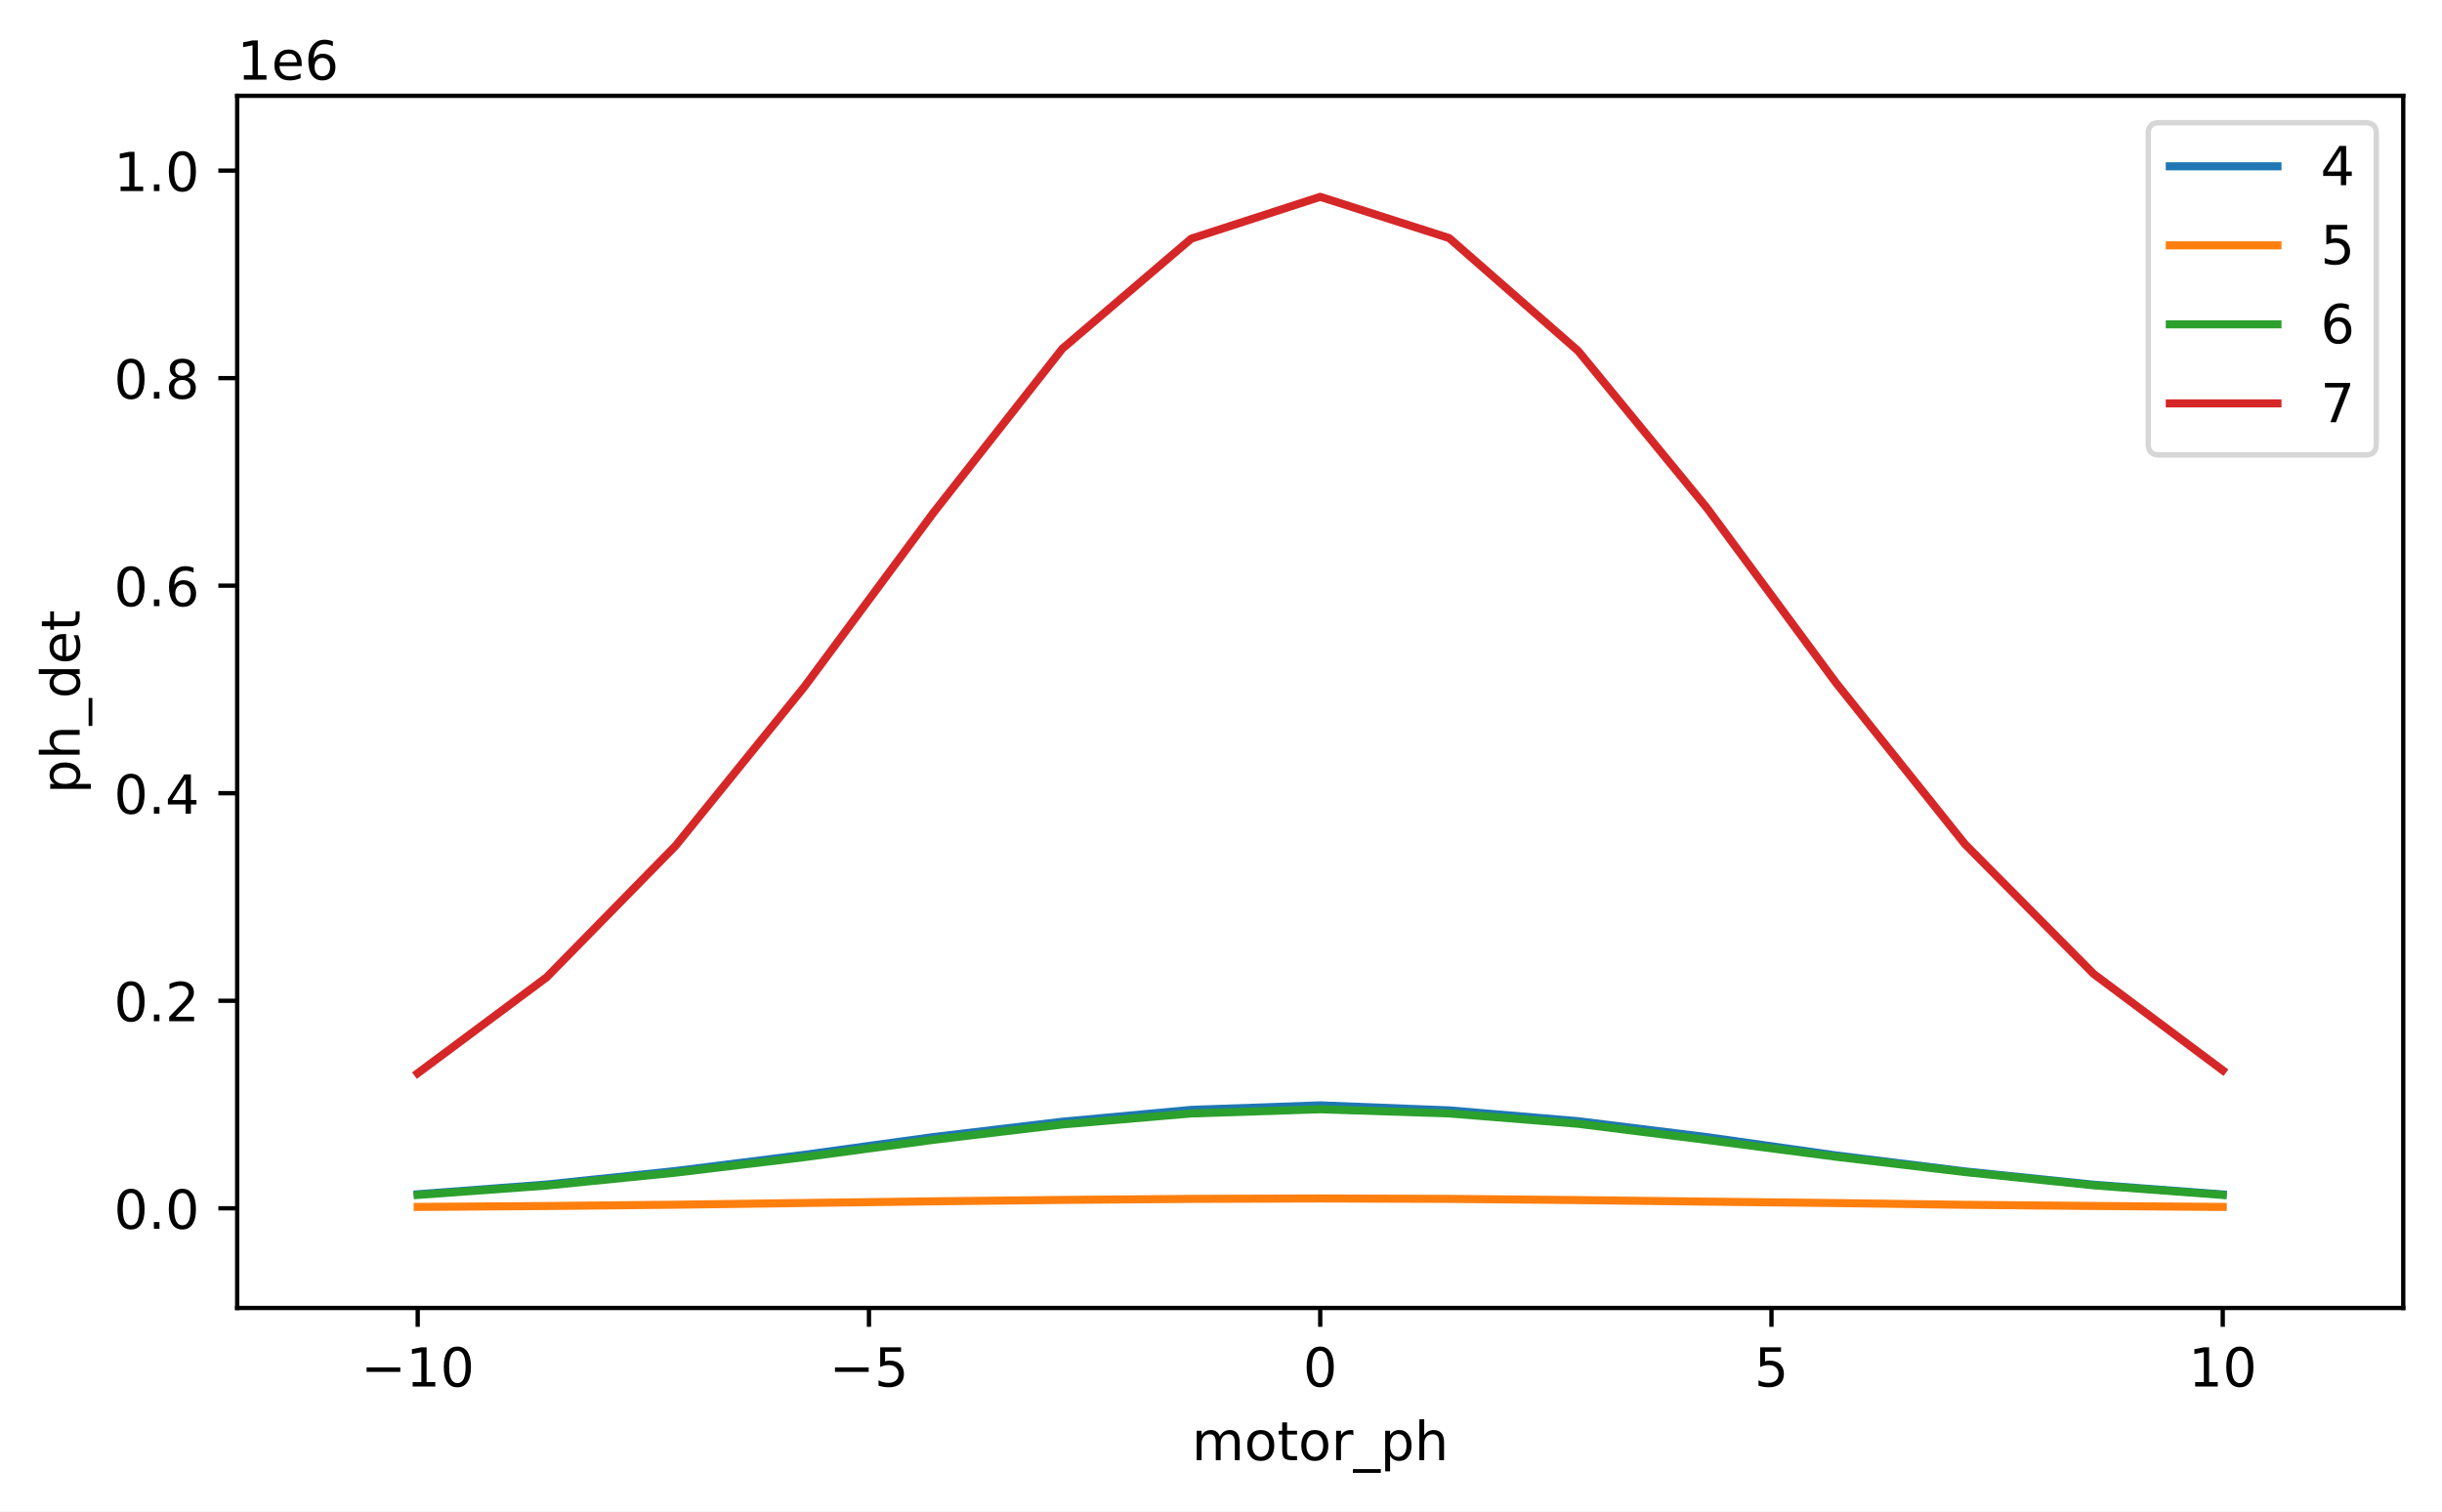
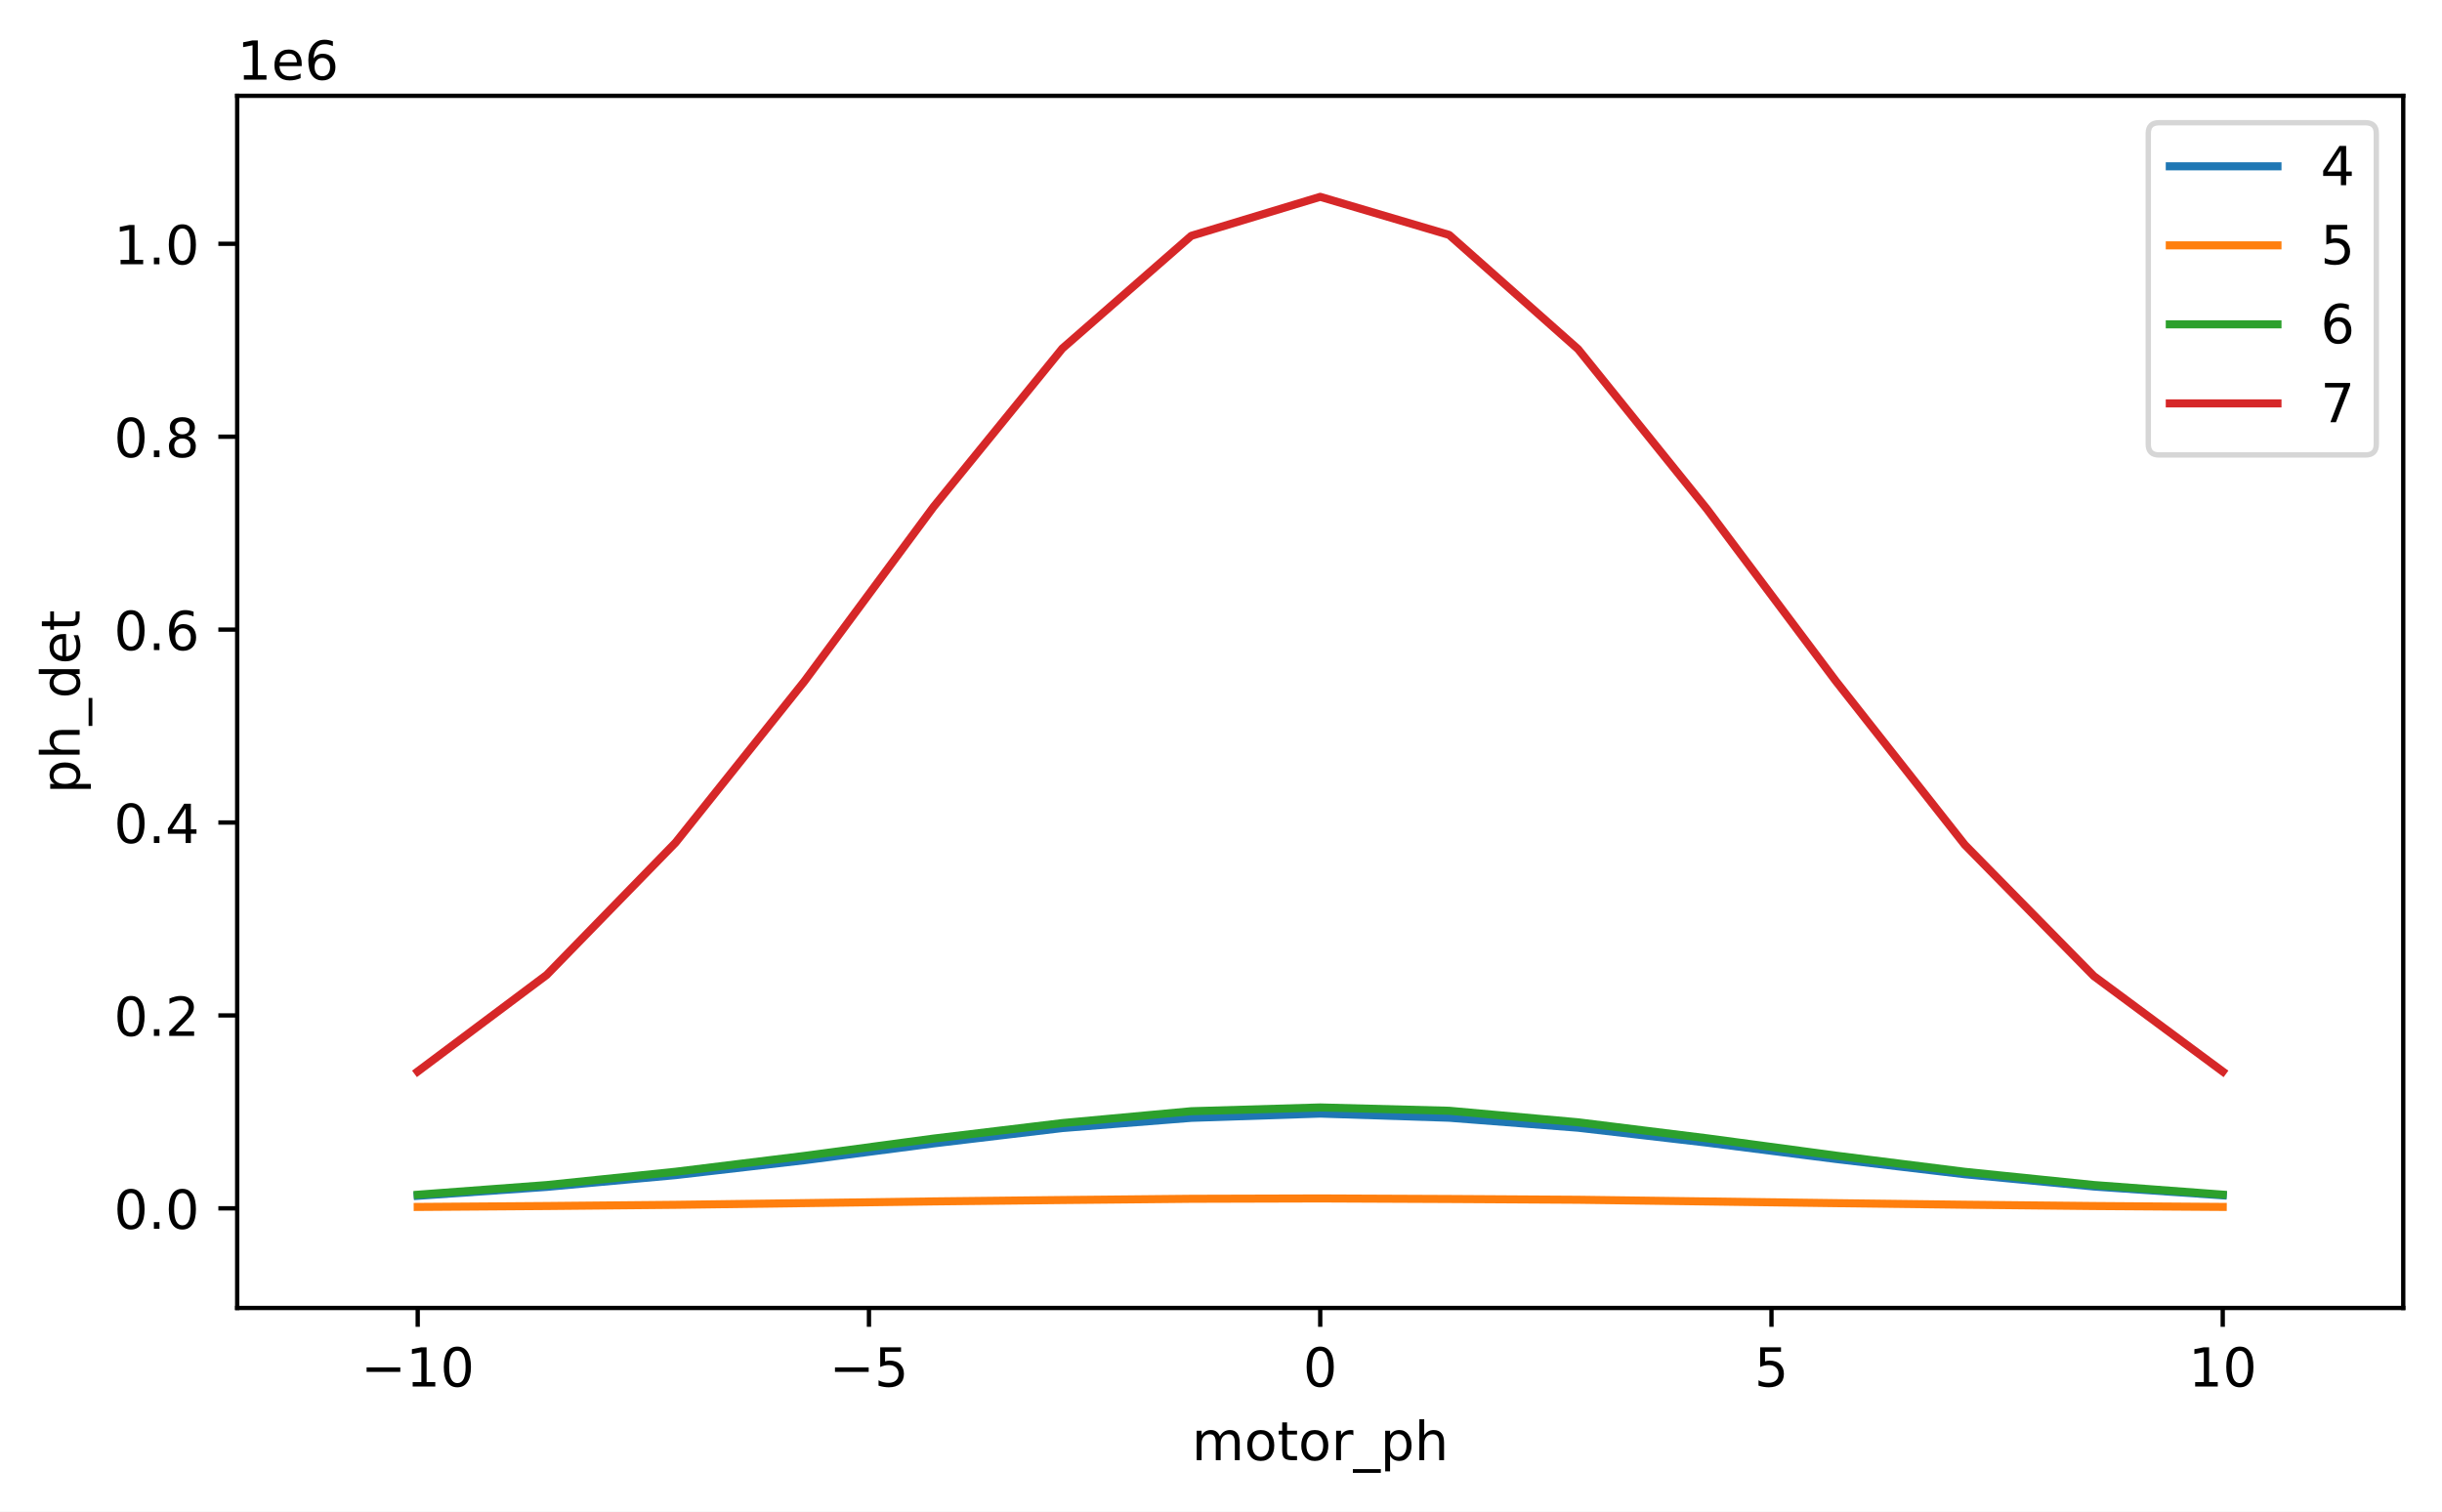
<svg xmlns="http://www.w3.org/2000/svg" xmlns:xlink="http://www.w3.org/1999/xlink" height="280.8pt" version="1.1" viewBox="0 0 453.6 280.8" width="453.6pt">
  <defs>
    <style type="text/css">
*{stroke-linecap:butt;stroke-linejoin:round;}
  </style>
  </defs>
  <g id="figure_1">
    <g id="patch_1">
      <path d="M 0 280.8  L 453.6 280.8  L 453.6 0  L 0 0  z " style="fill:#ffffff;" />
    </g>
    <g id="axes_1">
      <g id="patch_2">
        <path d="M 44.059 242.966  L 446.4 242.966  L 446.4 17.798  L 44.059 17.798  z " style="fill:#ffffff;" />
      </g>
      <g id="matplotlib.axis_1">
        <g id="xtick_1">
          <g id="line2d_1">
            <defs>
-               <path d="M 0 0  L 0 3.5  " id="mdaad7e35a3" style="stroke:#000000;stroke-width:0.8;" />
-             </defs>
-             <g>
-               <use style="stroke:#000000;stroke-width:0.8;" x="77.588" xlink:href="#mdaad7e35a3" y="242.966" />
+               <path d="M 0 0  L 0 3.5  " id="m80a5ab1e30" style="stroke:#000000;stroke-width:0.8;" />
+             </defs>
+             <g>
+               <use style="stroke:#000000;stroke-width:0.8;" x="77.588" xlink:href="#m80a5ab1e30" y="242.966" />
            </g>
          </g>
          <g id="text_1">
            <defs>
              <path d="M 10.594 35.5  L 73.188 35.5  L 73.188 27.203  L 10.594 27.203  z " id="DejaVuSans-8722" />
              <path d="M 12.406 8.297  L 28.516 8.297  L 28.516 63.922  L 10.984 60.406  L 10.984 69.391  L 28.422 72.906  L 38.281 72.906  L 38.281 8.297  L 54.391 8.297  L 54.391 0  L 12.406 0  z " id="DejaVuSans-49" />
              <path d="M 31.781 66.406  Q 24.172 66.406 20.328 58.906  Q 16.5 51.422 16.5 36.375  Q 16.5 21.391 20.328 13.891  Q 24.172 6.391 31.781 6.391  Q 39.453 6.391 43.281 13.891  Q 47.125 21.391 47.125 36.375  Q 47.125 51.422 43.281 58.906  Q 39.453 66.406 31.781 66.406  z M 31.781 74.219  Q 44.047 74.219 50.516 64.516  Q 56.984 54.828 56.984 36.375  Q 56.984 17.969 50.516 8.266  Q 44.047 -1.422 31.781 -1.422  Q 19.531 -1.422 13.062 8.266  Q 6.594 17.969 6.594 36.375  Q 6.594 54.828 13.062 64.516  Q 19.531 74.219 31.781 74.219  z " id="DejaVuSans-48" />
            </defs>
            <g transform="translate(67.03542 257.5641)scale(0.1 -0.1)">
              <use xlink:href="#DejaVuSans-8722" />
              <use x="83.789" xlink:href="#DejaVuSans-49" />
              <use x="147.412" xlink:href="#DejaVuSans-48" />
            </g>
          </g>
        </g>
        <g id="xtick_2">
          <g id="line2d_2">
            <g>
-               <use style="stroke:#000000;stroke-width:0.8;" x="161.409" xlink:href="#mdaad7e35a3" y="242.966" />
+               <use style="stroke:#000000;stroke-width:0.8;" x="161.409" xlink:href="#m80a5ab1e30" y="242.966" />
            </g>
          </g>
          <g id="text_2">
            <defs>
              <path d="M 10.797 72.906  L 49.516 72.906  L 49.516 64.594  L 19.828 64.594  L 19.828 46.734  Q 21.969 47.469 24.109 47.828  Q 26.266 48.188 28.422 48.188  Q 40.625 48.188 47.75 41.5  Q 54.891 34.812 54.891 23.391  Q 54.891 11.625 47.562 5.094  Q 40.234 -1.422 26.906 -1.422  Q 22.312 -1.422 17.547 -0.641  Q 12.797 0.141 7.719 1.703  L 7.719 11.625  Q 12.109 9.234 16.797 8.062  Q 21.484 6.891 26.703 6.891  Q 35.156 6.891 40.078 11.328  Q 45.016 15.766 45.016 23.391  Q 45.016 31 40.078 35.438  Q 35.156 39.891 26.703 39.891  Q 22.75 39.891 18.812 39.016  Q 14.891 38.141 10.797 36.281  z " id="DejaVuSans-53" />
            </defs>
            <g transform="translate(154.0376 257.5641)scale(0.1 -0.1)">
              <use xlink:href="#DejaVuSans-8722" />
              <use x="83.789" xlink:href="#DejaVuSans-53" />
            </g>
          </g>
        </g>
        <g id="xtick_3">
          <g id="line2d_3">
            <g>
-               <use style="stroke:#000000;stroke-width:0.8;" x="245.23" xlink:href="#mdaad7e35a3" y="242.966" />
+               <use style="stroke:#000000;stroke-width:0.8;" x="245.23" xlink:href="#m80a5ab1e30" y="242.966" />
            </g>
          </g>
          <g id="text_3">
            <g transform="translate(242.0484 257.5641)scale(0.1 -0.1)">
              <use xlink:href="#DejaVuSans-48" />
            </g>
          </g>
        </g>
        <g id="xtick_4">
          <g id="line2d_4">
            <g>
-               <use style="stroke:#000000;stroke-width:0.8;" x="329.051" xlink:href="#mdaad7e35a3" y="242.966" />
+               <use style="stroke:#000000;stroke-width:0.8;" x="329.051" xlink:href="#m80a5ab1e30" y="242.966" />
            </g>
          </g>
          <g id="text_4">
            <g transform="translate(325.8694 257.5641)scale(0.1 -0.1)">
              <use xlink:href="#DejaVuSans-53" />
            </g>
          </g>
        </g>
        <g id="xtick_5">
          <g id="line2d_5">
            <g>
-               <use style="stroke:#000000;stroke-width:0.8;" x="412.872" xlink:href="#mdaad7e35a3" y="242.966" />
+               <use style="stroke:#000000;stroke-width:0.8;" x="412.872" xlink:href="#m80a5ab1e30" y="242.966" />
            </g>
          </g>
          <g id="text_5">
            <g transform="translate(406.5091 257.5641)scale(0.1 -0.1)">
              <use xlink:href="#DejaVuSans-49" />
              <use x="63.623" xlink:href="#DejaVuSans-48" />
            </g>
          </g>
        </g>
        <g id="text_6">
          <defs>
            <path d="M 52 44.188  Q 55.375 50.25 60.062 53.125  Q 64.75 56 71.094 56  Q 79.641 56 84.281 50.016  Q 88.922 44.047 88.922 33.016  L 88.922 0  L 79.891 0  L 79.891 32.719  Q 79.891 40.578 77.094 44.375  Q 74.312 48.188 68.609 48.188  Q 61.625 48.188 57.562 43.547  Q 53.516 38.922 53.516 30.906  L 53.516 0  L 44.484 0  L 44.484 32.719  Q 44.484 40.625 41.703 44.406  Q 38.922 48.188 33.109 48.188  Q 26.219 48.188 22.156 43.531  Q 18.109 38.875 18.109 30.906  L 18.109 0  L 9.078 0  L 9.078 54.688  L 18.109 54.688  L 18.109 46.188  Q 21.188 51.219 25.484 53.609  Q 29.781 56 35.688 56  Q 41.656 56 45.828 52.969  Q 50 49.953 52 44.188  z " id="DejaVuSans-109" />
            <path d="M 30.609 48.391  Q 23.391 48.391 19.188 42.75  Q 14.984 37.109 14.984 27.297  Q 14.984 17.484 19.156 11.844  Q 23.344 6.203 30.609 6.203  Q 37.797 6.203 41.984 11.859  Q 46.188 17.531 46.188 27.297  Q 46.188 37.016 41.984 42.703  Q 37.797 48.391 30.609 48.391  z M 30.609 56  Q 42.328 56 49.016 48.375  Q 55.719 40.766 55.719 27.297  Q 55.719 13.875 49.016 6.219  Q 42.328 -1.422 30.609 -1.422  Q 18.844 -1.422 12.172 6.219  Q 5.516 13.875 5.516 27.297  Q 5.516 40.766 12.172 48.375  Q 18.844 56 30.609 56  z " id="DejaVuSans-111" />
            <path d="M 18.312 70.219  L 18.312 54.688  L 36.812 54.688  L 36.812 47.703  L 18.312 47.703  L 18.312 18.016  Q 18.312 11.328 20.141 9.422  Q 21.969 7.516 27.594 7.516  L 36.812 7.516  L 36.812 0  L 27.594 0  Q 17.188 0 13.234 3.875  Q 9.281 7.766 9.281 18.016  L 9.281 47.703  L 2.688 47.703  L 2.688 54.688  L 9.281 54.688  L 9.281 70.219  z " id="DejaVuSans-116" />
            <path d="M 41.109 46.297  Q 39.594 47.172 37.812 47.578  Q 36.031 48 33.891 48  Q 26.266 48 22.188 43.047  Q 18.109 38.094 18.109 28.812  L 18.109 0  L 9.078 0  L 9.078 54.688  L 18.109 54.688  L 18.109 46.188  Q 20.953 51.172 25.484 53.578  Q 30.031 56 36.531 56  Q 37.453 56 38.578 55.875  Q 39.703 55.766 41.062 55.516  z " id="DejaVuSans-114" />
            <path d="M 50.984 -16.609  L 50.984 -23.578  L -0.984 -23.578  L -0.984 -16.609  z " id="DejaVuSans-95" />
            <path d="M 18.109 8.203  L 18.109 -20.797  L 9.078 -20.797  L 9.078 54.688  L 18.109 54.688  L 18.109 46.391  Q 20.953 51.266 25.266 53.625  Q 29.594 56 35.594 56  Q 45.562 56 51.781 48.094  Q 58.016 40.188 58.016 27.297  Q 58.016 14.406 51.781 6.484  Q 45.562 -1.422 35.594 -1.422  Q 29.594 -1.422 25.266 0.953  Q 20.953 3.328 18.109 8.203  z M 48.688 27.297  Q 48.688 37.203 44.609 42.844  Q 40.531 48.484 33.406 48.484  Q 26.266 48.484 22.188 42.844  Q 18.109 37.203 18.109 27.297  Q 18.109 17.391 22.188 11.75  Q 26.266 6.109 33.406 6.109  Q 40.531 6.109 44.609 11.75  Q 48.688 17.391 48.688 27.297  z " id="DejaVuSans-112" />
            <path d="M 54.891 33.016  L 54.891 0  L 45.906 0  L 45.906 32.719  Q 45.906 40.484 42.875 44.328  Q 39.844 48.188 33.797 48.188  Q 26.516 48.188 22.312 43.547  Q 18.109 38.922 18.109 30.906  L 18.109 0  L 9.078 0  L 9.078 75.984  L 18.109 75.984  L 18.109 46.188  Q 21.344 51.125 25.703 53.562  Q 30.078 56 35.797 56  Q 45.219 56 50.047 50.172  Q 54.891 44.344 54.891 33.016  z " id="DejaVuSans-104" />
          </defs>
          <g transform="translate(221.382 271.2422)scale(0.1 -0.1)">
            <use xlink:href="#DejaVuSans-109" />
            <use x="97.412" xlink:href="#DejaVuSans-111" />
            <use x="158.594" xlink:href="#DejaVuSans-116" />
            <use x="197.803" xlink:href="#DejaVuSans-111" />
            <use x="258.984" xlink:href="#DejaVuSans-114" />
            <use x="300.098" xlink:href="#DejaVuSans-95" />
            <use x="350.098" xlink:href="#DejaVuSans-112" />
            <use x="413.574" xlink:href="#DejaVuSans-104" />
          </g>
        </g>
      </g>
      <g id="matplotlib.axis_2">
        <g id="ytick_1">
          <g id="line2d_6">
            <defs>
-               <path d="M 0 0  L -3.5 0  " id="mb01d31acaa" style="stroke:#000000;stroke-width:0.8;" />
-             </defs>
-             <g>
-               <use style="stroke:#000000;stroke-width:0.8;" x="44.059" xlink:href="#mb01d31acaa" y="224.45" />
+               <path d="M 0 0  L -3.5 0  " id="m3de57937c7" style="stroke:#000000;stroke-width:0.8;" />
+             </defs>
+             <g>
+               <use style="stroke:#000000;stroke-width:0.8;" x="44.059" xlink:href="#m3de57937c7" y="224.46" />
            </g>
          </g>
          <g id="text_7">
            <defs>
              <path d="M 10.688 12.406  L 21 12.406  L 21 0  L 10.688 0  z " id="DejaVuSans-46" />
            </defs>
-             <g transform="translate(21.15625 228.2496)scale(0.1 -0.1)">
+             <g transform="translate(21.15625 228.2589)scale(0.1 -0.1)">
              <use xlink:href="#DejaVuSans-48" />
              <use x="63.623" xlink:href="#DejaVuSans-46" />
              <use x="95.41" xlink:href="#DejaVuSans-48" />
            </g>
          </g>
        </g>
        <g id="ytick_2">
          <g id="line2d_7">
            <g>
-               <use style="stroke:#000000;stroke-width:0.8;" x="44.059" xlink:href="#mb01d31acaa" y="185.899" />
+               <use style="stroke:#000000;stroke-width:0.8;" x="44.059" xlink:href="#m3de57937c7" y="188.625" />
            </g>
          </g>
          <g id="text_8">
            <defs>
              <path d="M 19.188 8.297  L 53.609 8.297  L 53.609 0  L 7.328 0  L 7.328 8.297  Q 12.938 14.109 22.625 23.891  Q 32.328 33.688 34.812 36.531  Q 39.547 41.844 41.422 45.531  Q 43.312 49.219 43.312 52.781  Q 43.312 58.594 39.234 62.25  Q 35.156 65.922 28.609 65.922  Q 23.969 65.922 18.812 64.312  Q 13.672 62.703 7.812 59.422  L 7.812 69.391  Q 13.766 71.781 18.938 73  Q 24.125 74.219 28.422 74.219  Q 39.75 74.219 46.484 68.547  Q 53.219 62.891 53.219 53.422  Q 53.219 48.922 51.531 44.891  Q 49.859 40.875 45.406 35.406  Q 44.188 33.984 37.641 27.219  Q 31.109 20.453 19.188 8.297  z " id="DejaVuSans-50" />
            </defs>
-             <g transform="translate(21.15625 189.6986)scale(0.1 -0.1)">
+             <g transform="translate(21.15625 192.4246)scale(0.1 -0.1)">
              <use xlink:href="#DejaVuSans-48" />
              <use x="63.623" xlink:href="#DejaVuSans-46" />
              <use x="95.41" xlink:href="#DejaVuSans-50" />
            </g>
          </g>
        </g>
        <g id="ytick_3">
          <g id="line2d_8">
            <g>
-               <use style="stroke:#000000;stroke-width:0.8;" x="44.059" xlink:href="#mb01d31acaa" y="147.348" />
+               <use style="stroke:#000000;stroke-width:0.8;" x="44.059" xlink:href="#m3de57937c7" y="152.791" />
            </g>
          </g>
          <g id="text_9">
            <defs>
              <path d="M 37.797 64.312  L 12.891 25.391  L 37.797 25.391  z M 35.203 72.906  L 47.609 72.906  L 47.609 25.391  L 58.016 25.391  L 58.016 17.188  L 47.609 17.188  L 47.609 0  L 37.797 0  L 37.797 17.188  L 4.891 17.188  L 4.891 26.703  z " id="DejaVuSans-52" />
            </defs>
-             <g transform="translate(21.15625 151.1475)scale(0.1 -0.1)">
+             <g transform="translate(21.15625 156.5903)scale(0.1 -0.1)">
              <use xlink:href="#DejaVuSans-48" />
              <use x="63.623" xlink:href="#DejaVuSans-46" />
              <use x="95.41" xlink:href="#DejaVuSans-52" />
            </g>
          </g>
        </g>
        <g id="ytick_4">
          <g id="line2d_9">
            <g>
-               <use style="stroke:#000000;stroke-width:0.8;" x="44.059" xlink:href="#mb01d31acaa" y="108.797" />
+               <use style="stroke:#000000;stroke-width:0.8;" x="44.059" xlink:href="#m3de57937c7" y="116.957" />
            </g>
          </g>
          <g id="text_10">
            <defs>
              <path d="M 33.016 40.375  Q 26.375 40.375 22.484 35.828  Q 18.609 31.297 18.609 23.391  Q 18.609 15.531 22.484 10.953  Q 26.375 6.391 33.016 6.391  Q 39.656 6.391 43.531 10.953  Q 47.406 15.531 47.406 23.391  Q 47.406 31.297 43.531 35.828  Q 39.656 40.375 33.016 40.375  z M 52.594 71.297  L 52.594 62.312  Q 48.875 64.062 45.094 64.984  Q 41.312 65.922 37.594 65.922  Q 27.828 65.922 22.672 59.328  Q 17.531 52.734 16.797 39.406  Q 19.672 43.656 24.016 45.922  Q 28.375 48.188 33.594 48.188  Q 44.578 48.188 50.953 41.516  Q 57.328 34.859 57.328 23.391  Q 57.328 12.156 50.688 5.359  Q 44.047 -1.422 33.016 -1.422  Q 20.359 -1.422 13.672 8.266  Q 6.984 17.969 6.984 36.375  Q 6.984 53.656 15.188 63.938  Q 23.391 74.219 37.203 74.219  Q 40.922 74.219 44.703 73.484  Q 48.484 72.75 52.594 71.297  z " id="DejaVuSans-54" />
            </defs>
-             <g transform="translate(21.15625 112.5965)scale(0.1 -0.1)">
+             <g transform="translate(21.15625 120.7559)scale(0.1 -0.1)">
              <use xlink:href="#DejaVuSans-48" />
              <use x="63.623" xlink:href="#DejaVuSans-46" />
              <use x="95.41" xlink:href="#DejaVuSans-54" />
            </g>
          </g>
        </g>
        <g id="ytick_5">
          <g id="line2d_10">
            <g>
-               <use style="stroke:#000000;stroke-width:0.8;" x="44.059" xlink:href="#mb01d31acaa" y="70.246" />
+               <use style="stroke:#000000;stroke-width:0.8;" x="44.059" xlink:href="#m3de57937c7" y="81.122" />
            </g>
          </g>
          <g id="text_11">
            <defs>
              <path d="M 31.781 34.625  Q 24.75 34.625 20.719 30.859  Q 16.703 27.094 16.703 20.516  Q 16.703 13.922 20.719 10.156  Q 24.75 6.391 31.781 6.391  Q 38.812 6.391 42.859 10.172  Q 46.922 13.969 46.922 20.516  Q 46.922 27.094 42.891 30.859  Q 38.875 34.625 31.781 34.625  z M 21.922 38.812  Q 15.578 40.375 12.031 44.719  Q 8.5 49.078 8.5 55.328  Q 8.5 64.062 14.719 69.141  Q 20.953 74.219 31.781 74.219  Q 42.672 74.219 48.875 69.141  Q 55.078 64.062 55.078 55.328  Q 55.078 49.078 51.531 44.719  Q 48 40.375 41.703 38.812  Q 48.828 37.156 52.797 32.312  Q 56.781 27.484 56.781 20.516  Q 56.781 9.906 50.312 4.234  Q 43.844 -1.422 31.781 -1.422  Q 19.734 -1.422 13.25 4.234  Q 6.781 9.906 6.781 20.516  Q 6.781 27.484 10.781 32.312  Q 14.797 37.156 21.922 38.812  z M 18.312 54.391  Q 18.312 48.734 21.844 45.562  Q 25.391 42.391 31.781 42.391  Q 38.141 42.391 41.719 45.562  Q 45.312 48.734 45.312 54.391  Q 45.312 60.062 41.719 63.234  Q 38.141 66.406 31.781 66.406  Q 25.391 66.406 21.844 63.234  Q 18.312 60.062 18.312 54.391  z " id="DejaVuSans-56" />
            </defs>
-             <g transform="translate(21.15625 74.04553)scale(0.1 -0.1)">
+             <g transform="translate(21.15625 84.92158)scale(0.1 -0.1)">
              <use xlink:href="#DejaVuSans-48" />
              <use x="63.623" xlink:href="#DejaVuSans-46" />
              <use x="95.41" xlink:href="#DejaVuSans-56" />
            </g>
          </g>
        </g>
        <g id="ytick_6">
          <g id="line2d_11">
            <g>
-               <use style="stroke:#000000;stroke-width:0.8;" x="44.059" xlink:href="#mb01d31acaa" y="31.695" />
+               <use style="stroke:#000000;stroke-width:0.8;" x="44.059" xlink:href="#m3de57937c7" y="45.288" />
            </g>
          </g>
          <g id="text_12">
-             <g transform="translate(21.15625 35.49452)scale(0.1 -0.1)">
+             <g transform="translate(21.15625 49.08725)scale(0.1 -0.1)">
              <use xlink:href="#DejaVuSans-49" />
              <use x="63.623" xlink:href="#DejaVuSans-46" />
              <use x="95.41" xlink:href="#DejaVuSans-48" />
            </g>
          </g>
        </g>
        <g id="text_13">
          <defs>
            <path d="M 45.406 46.391  L 45.406 75.984  L 54.391 75.984  L 54.391 0  L 45.406 0  L 45.406 8.203  Q 42.578 3.328 38.25 0.953  Q 33.938 -1.422 27.875 -1.422  Q 17.969 -1.422 11.734 6.484  Q 5.516 14.406 5.516 27.297  Q 5.516 40.188 11.734 48.094  Q 17.969 56 27.875 56  Q 33.938 56 38.25 53.625  Q 42.578 51.266 45.406 46.391  z M 14.797 27.297  Q 14.797 17.391 18.875 11.75  Q 22.953 6.109 30.078 6.109  Q 37.203 6.109 41.297 11.75  Q 45.406 17.391 45.406 27.297  Q 45.406 37.203 41.297 42.844  Q 37.203 48.484 30.078 48.484  Q 22.953 48.484 18.875 42.844  Q 14.797 37.203 14.797 27.297  z " id="DejaVuSans-100" />
            <path d="M 56.203 29.594  L 56.203 25.203  L 14.891 25.203  Q 15.484 15.922 20.484 11.062  Q 25.484 6.203 34.422 6.203  Q 39.594 6.203 44.453 7.469  Q 49.312 8.734 54.109 11.281  L 54.109 2.781  Q 49.266 0.734 44.188 -0.344  Q 39.109 -1.422 33.891 -1.422  Q 20.797 -1.422 13.156 6.188  Q 5.516 13.812 5.516 26.812  Q 5.516 40.234 12.766 48.109  Q 20.016 56 32.328 56  Q 43.359 56 49.781 48.891  Q 56.203 41.797 56.203 29.594  z M 47.219 32.234  Q 47.125 39.594 43.094 43.984  Q 39.062 48.391 32.422 48.391  Q 24.906 48.391 20.391 44.141  Q 15.875 39.891 15.188 32.172  z " id="DejaVuSans-101" />
          </defs>
          <g transform="translate(14.79844 147.4359)rotate(-90)scale(0.1 -0.1)">
            <use xlink:href="#DejaVuSans-112" />
            <use x="63.477" xlink:href="#DejaVuSans-104" />
            <use x="126.855" xlink:href="#DejaVuSans-95" />
            <use x="176.855" xlink:href="#DejaVuSans-100" />
            <use x="240.332" xlink:href="#DejaVuSans-101" />
            <use x="301.855" xlink:href="#DejaVuSans-116" />
          </g>
        </g>
        <g id="text_14">
          <g transform="translate(44.05938 14.79844)scale(0.1 -0.1)">
            <use xlink:href="#DejaVuSans-49" />
            <use x="63.623" xlink:href="#DejaVuSans-101" />
            <use x="125.146" xlink:href="#DejaVuSans-54" />
          </g>
        </g>
      </g>
      <g id="line2d_12">
-         <path clip-path="url(#p367de47e05)" d="M 77.588 221.846  L 101.537 220.031  L 125.485 217.526  L 149.434 214.512  L 173.383 211.216  L 197.332 208.369  L 221.281 206.167  L 245.23 205.33  L 269.179 206.261  L 293.127 208.27  L 317.076 211.231  L 341.025 214.625  L 364.974 217.596  L 388.923 220.076  L 412.872 221.88  " style="fill:none;stroke:#1f77b4;stroke-linecap:square;stroke-width:1.5;" />
+         <path clip-path="url(#p8858692a94)" d="M 77.588 222.136  L 101.537 220.477  L 125.485 218.288  L 149.434 215.522  L 173.383 212.402  L 197.332 209.548  L 221.281 207.651  L 245.23 206.86  L 269.179 207.631  L 293.127 209.485  L 317.076 212.255  L 341.025 215.294  L 364.974 218.13  L 388.923 220.405  L 412.872 222.047  " style="fill:none;stroke:#1f77b4;stroke-linecap:square;stroke-width:1.5;" />
      </g>
      <g id="line2d_13">
-         <path clip-path="url(#p367de47e05)" d="M 77.588 224.198  L 101.537 224.029  L 125.485 223.787  L 149.434 223.465  L 173.383 223.16  L 197.332 222.898  L 221.281 222.705  L 245.23 222.63  L 269.179 222.704  L 293.127 222.929  L 317.076 223.217  L 341.025 223.482  L 364.974 223.806  L 388.923 224.022  L 412.872 224.202  " style="fill:none;stroke:#ff7f0e;stroke-linecap:square;stroke-width:1.5;" />
+         <path clip-path="url(#p8858692a94)" d="M 77.588 224.202  L 101.537 224.031  L 125.485 223.808  L 149.434 223.493  L 173.383 223.175  L 197.332 222.919  L 221.281 222.689  L 245.23 222.624  L 269.179 222.727  L 293.127 222.869  L 317.076 223.184  L 341.025 223.5  L 364.974 223.791  L 388.923 224.033  L 412.872 224.198  " style="fill:none;stroke:#ff7f0e;stroke-linecap:square;stroke-width:1.5;" />
      </g>
      <g id="line2d_14">
-         <path clip-path="url(#p367de47e05)" d="M 77.588 221.971  L 101.537 220.232  L 125.485 217.833  L 149.434 214.95  L 173.383 211.73  L 197.332 208.879  L 221.281 206.838  L 245.23 206.059  L 269.179 206.835  L 293.127 208.753  L 317.076 211.758  L 341.025 214.876  L 364.974 217.721  L 388.923 220.188  L 412.872 221.975  " style="fill:none;stroke:#2ca02c;stroke-linecap:square;stroke-width:1.5;" />
+         <path clip-path="url(#p8858692a94)" d="M 77.588 221.93  L 101.537 220.14  L 125.485 217.664  L 149.434 214.719  L 173.383 211.506  L 197.332 208.625  L 221.281 206.419  L 245.23 205.72  L 269.179 206.335  L 293.127 208.48  L 317.076 211.449  L 341.025 214.672  L 364.974 217.678  L 388.923 220.127  L 412.872 221.916  " style="fill:none;stroke:#2ca02c;stroke-linecap:square;stroke-width:1.5;" />
      </g>
      <g id="line2d_15">
-         <path clip-path="url(#p367de47e05)" d="M 77.588 199.362  L 101.537 181.542  L 125.485 157.112  L 149.434 127.546  L 173.383 95.241  L 197.332 64.771  L 221.281 44.33  L 245.23 36.562  L 269.179 44.224  L 293.127 65.174  L 317.076 94.378  L 341.025 126.826  L 364.974 156.789  L 388.923 180.939  L 412.872 198.819  " style="fill:none;stroke:#d62728;stroke-linecap:square;stroke-width:1.5;" />
+         <path clip-path="url(#p8858692a94)" d="M 77.588 199.035  L 101.537 181.11  L 125.485 156.525  L 149.434 126.534  L 173.383 94.185  L 197.332 64.732  L 221.281 43.806  L 245.23 36.562  L 269.179 43.636  L 293.127 64.851  L 317.076 94.583  L 341.025 126.538  L 364.974 156.942  L 388.923 181.311  L 412.872 199.043  " style="fill:none;stroke:#d62728;stroke-linecap:square;stroke-width:1.5;" />
      </g>
      <g id="patch_3">
        <path d="M 44.059 242.966  L 44.059 17.798  " style="fill:none;stroke:#000000;stroke-linecap:square;stroke-linejoin:miter;stroke-width:0.8;" />
      </g>
      <g id="patch_4">
        <path d="M 446.4 242.966  L 446.4 17.798  " style="fill:none;stroke:#000000;stroke-linecap:square;stroke-linejoin:miter;stroke-width:0.8;" />
      </g>
      <g id="patch_5">
        <path d="M 44.059 242.966  L 446.4 242.966  " style="fill:none;stroke:#000000;stroke-linecap:square;stroke-linejoin:miter;stroke-width:0.8;" />
      </g>
      <g id="patch_6">
        <path d="M 44.059 17.798  L 446.4 17.798  " style="fill:none;stroke:#000000;stroke-linecap:square;stroke-linejoin:miter;stroke-width:0.8;" />
      </g>
      <g id="legend_1">
        <g id="patch_7">
          <path d="M 401.038 84.511  L 439.4 84.511  Q 441.4 84.511 441.4 82.511  L 441.4 24.798  Q 441.4 22.798 439.4 22.798  L 401.038 22.798  Q 399.038 22.798 399.038 24.798  L 399.038 82.511  Q 399.038 84.511 401.038 84.511  z " style="fill:#ffffff;opacity:0.8;stroke:#cccccc;stroke-linejoin:miter;" />
        </g>
        <g id="line2d_16">
          <path d="M 403.038 30.897  L 423.038 30.897  " style="fill:none;stroke:#1f77b4;stroke-linecap:square;stroke-width:1.5;" />
        </g>
        <g id="line2d_17" />
        <g id="text_15">
          <g transform="translate(431.0375 34.39688)scale(0.1 -0.1)">
            <use xlink:href="#DejaVuSans-52" />
          </g>
        </g>
        <g id="line2d_18">
          <path d="M 403.038 45.575  L 423.038 45.575  " style="fill:none;stroke:#ff7f0e;stroke-linecap:square;stroke-width:1.5;" />
        </g>
        <g id="line2d_19" />
        <g id="text_16">
          <g transform="translate(431.0375 49.075)scale(0.1 -0.1)">
            <use xlink:href="#DejaVuSans-53" />
          </g>
        </g>
        <g id="line2d_20">
          <path d="M 403.038 60.253  L 423.038 60.253  " style="fill:none;stroke:#2ca02c;stroke-linecap:square;stroke-width:1.5;" />
        </g>
        <g id="line2d_21" />
        <g id="text_17">
          <g transform="translate(431.0375 63.75312)scale(0.1 -0.1)">
            <use xlink:href="#DejaVuSans-54" />
          </g>
        </g>
        <g id="line2d_22">
          <path d="M 403.038 74.931  L 423.038 74.931  " style="fill:none;stroke:#d62728;stroke-linecap:square;stroke-width:1.5;" />
        </g>
        <g id="line2d_23" />
        <g id="text_18">
          <defs>
            <path d="M 8.203 72.906  L 55.078 72.906  L 55.078 68.703  L 28.609 0  L 18.312 0  L 43.219 64.594  L 8.203 64.594  z " id="DejaVuSans-55" />
          </defs>
          <g transform="translate(431.0375 78.43125)scale(0.1 -0.1)">
            <use xlink:href="#DejaVuSans-55" />
          </g>
        </g>
      </g>
    </g>
  </g>
  <defs>
-     <clipPath id="p367de47e05">
+     <clipPath id="p8858692a94">
      <rect height="225.167" width="402.341" x="44.059" y="17.798" />
    </clipPath>
  </defs>
</svg>
